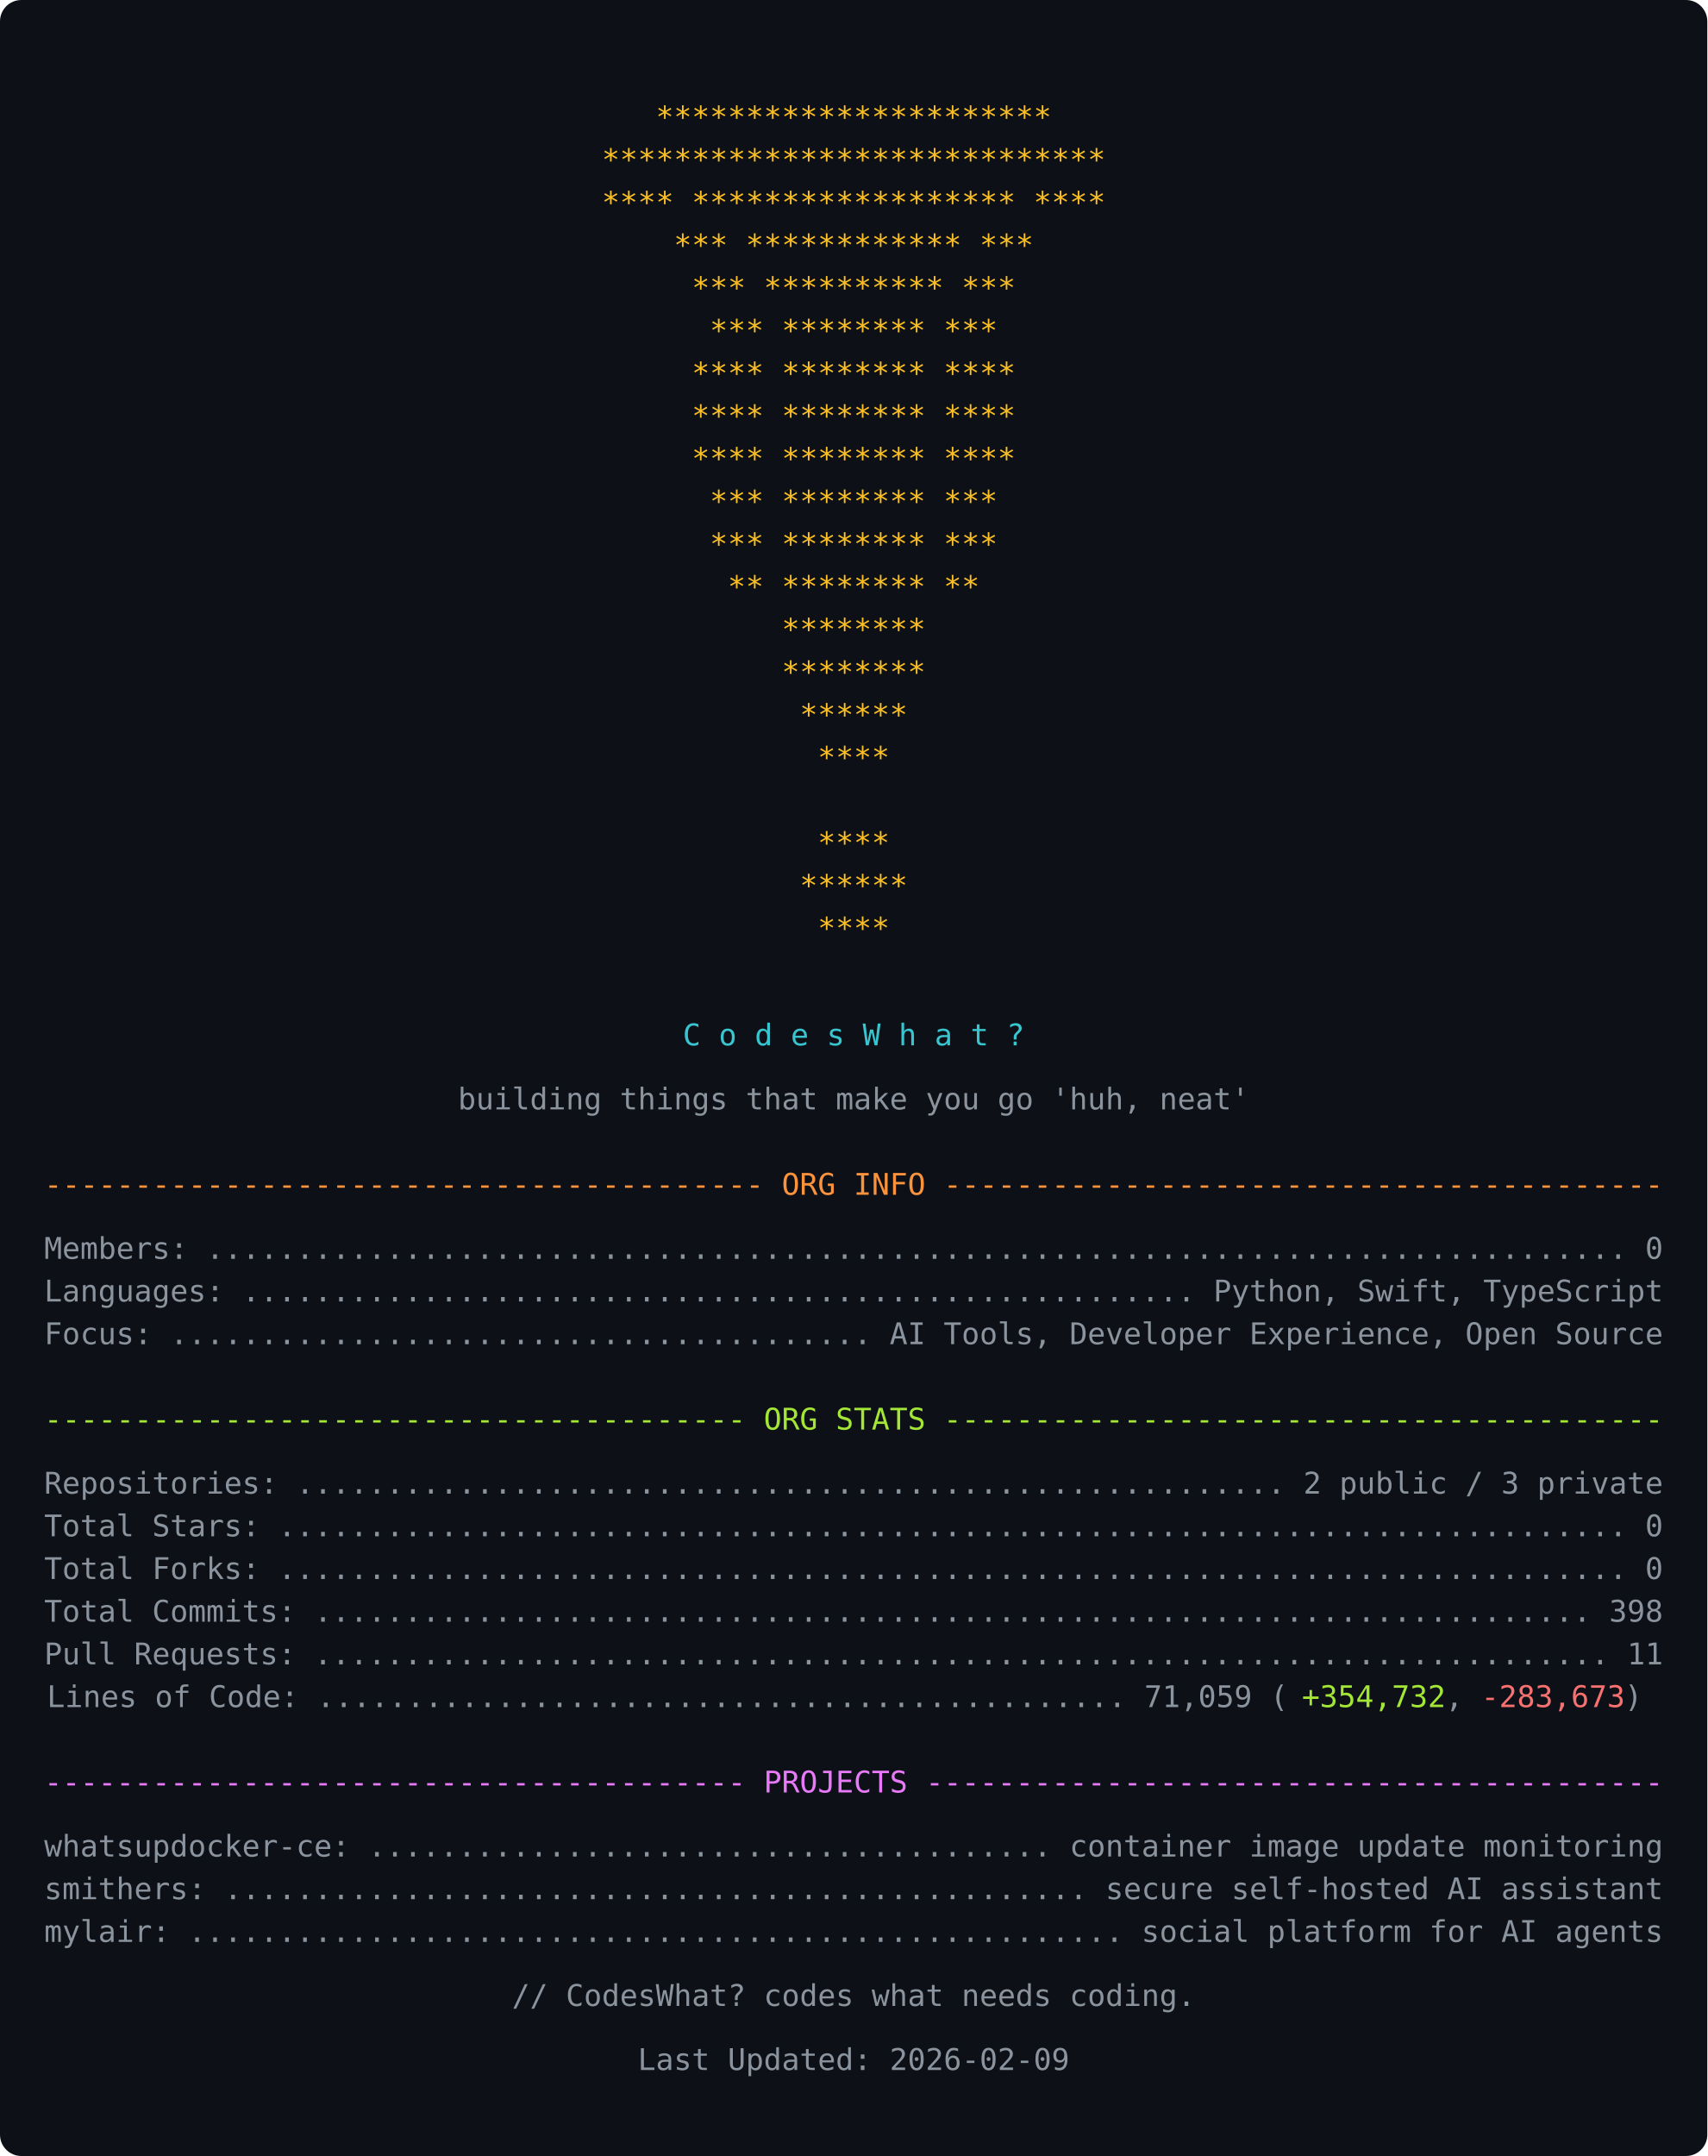
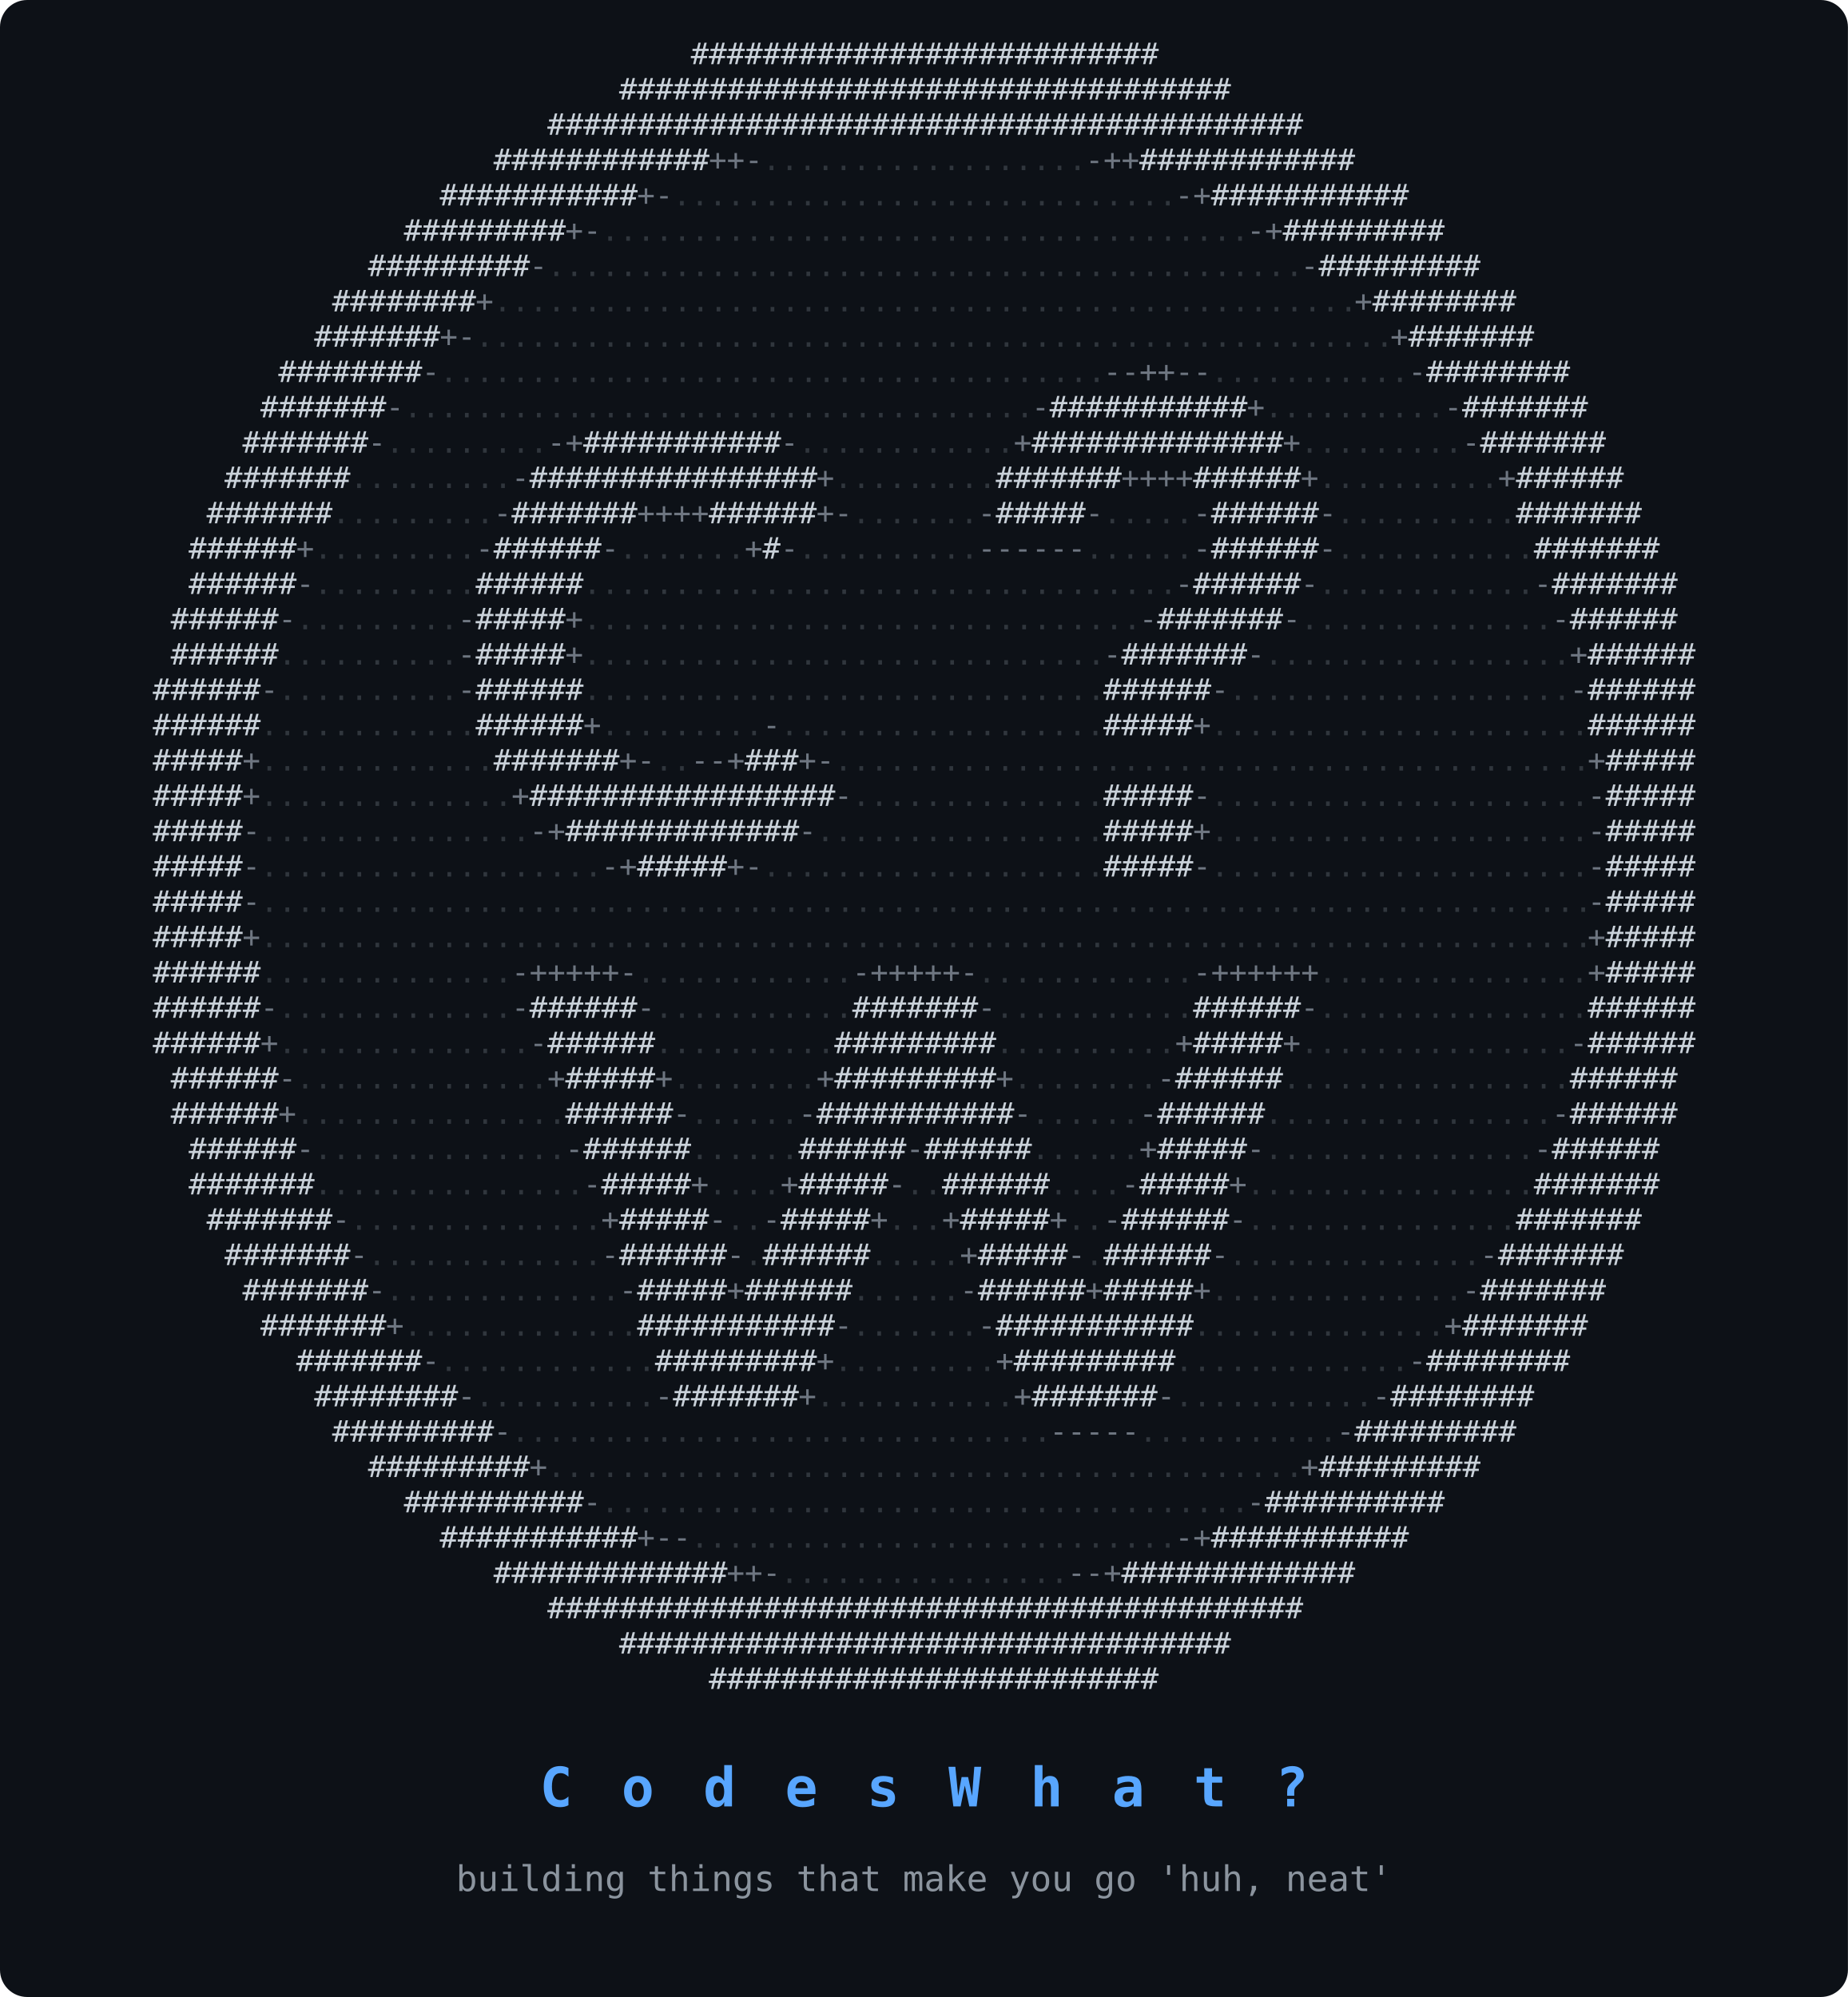
- <svg xmlns="http://www.w3.org/2000/svg" width="800" height="1010" viewBox="0 0 800 1010">
+ <svg xmlns="http://www.w3.org/2000/svg" width="680" height="735" viewBox="0 0 680 735">
  <style>
@font-face {
    src: local('Consolas'), local('Monaco'), local('Menlo');
    font-family: 'MonoFallback';
    font-display: swap;
}
text {
    font-family: 'MonoFallback', ui-monospace, SFMono-Regular, 'SF Mono', Menlo, Consolas, monospace;
-     font-size: 14px;
    white-space: pre;
    dominant-baseline: text-before-edge;
}
- .text { fill: #39c5cf; }
- .gray { fill: #8b949e; }
- .magenta { fill: #e879f9; }
- .green { fill: #a3e635; }
- .red { fill: #f87171; }
- .orange { fill: #fb923c; }
- .yellow { fill: #fbbf24; }
</style>
-   <rect width="800" height="1010" fill="#0d1117" rx="10" />
-   <text x="400" y="30" text-anchor="middle" class="yellow">                                                                                          </text>
-   <text x="400" y="50" text-anchor="middle" class="yellow">                                     **********************                               </text>
-   <text x="400" y="70" text-anchor="middle" class="yellow">                                  ****************************                            </text>
-   <text x="400" y="90" text-anchor="middle" class="yellow">                                ****     ******************  ****                          </text>
-   <text x="400" y="110" text-anchor="middle" class="yellow">                               ***          ************       ***                         </text>
-   <text x="400" y="130" text-anchor="middle" class="yellow">                               ***           **********        ***                         </text>
-   <text x="400" y="150" text-anchor="middle" class="yellow">                               ***            ********         ***                         </text>
-   <text x="400" y="170" text-anchor="middle" class="yellow">                                ****          ********       ****                          </text>
-   <text x="400" y="190" text-anchor="middle" class="yellow">                                  ****       ********     ****                             </text>
-   <text x="400" y="210" text-anchor="middle" class="yellow">                                    ****    ********    ****                               </text>
-   <text x="400" y="230" text-anchor="middle" class="yellow">                                      ***  ********   ***                                  </text>
-   <text x="400" y="250" text-anchor="middle" class="yellow">                                       *** ******** ***                                    </text>
-   <text x="400" y="270" text-anchor="middle" class="yellow">                                        ** ******** **                                     </text>
-   <text x="400" y="290" text-anchor="middle" class="yellow">                                           ********                                        </text>
-   <text x="400" y="310" text-anchor="middle" class="yellow">                                           ********                                        </text>
-   <text x="400" y="330" text-anchor="middle" class="yellow">                                            ******                                         </text>
-   <text x="400" y="350" text-anchor="middle" class="yellow">                                             ****                                          </text>
-   <text x="400" y="370" text-anchor="middle" class="yellow">                                                                                          </text>
-   <text x="400" y="390" text-anchor="middle" class="yellow">                                             ****                                          </text>
-   <text x="400" y="410" text-anchor="middle" class="yellow">                                            ******                                         </text>
-   <text x="400" y="430" text-anchor="middle" class="yellow">                                             ****                                          </text>
-   <text x="400" y="450" text-anchor="middle" class="yellow">                                                                                          </text>
-   <text x="400" y="480" text-anchor="middle" class="text">C o d e s W h a t ?</text>
-   <text x="400" y="510" text-anchor="middle" class="gray">building things that make you go 'huh, neat'</text>
-   <text x="400" y="550" text-anchor="middle" class="orange">---------------------------------------- ORG INFO ----------------------------------------</text>
-   <text x="400" y="580" text-anchor="middle" class="gray">Members: ............................................................................... 0</text>
-   <text x="400" y="600" text-anchor="middle" class="gray">Languages: ..................................................... Python, Swift, TypeScript</text>
-   <text x="400" y="620" text-anchor="middle" class="gray">Focus: ....................................... AI Tools, Developer Experience, Open Source</text>
-   <text x="400" y="660" text-anchor="middle" class="green">--------------------------------------- ORG STATS ----------------------------------------</text>
-   <text x="400" y="690" text-anchor="middle" class="gray">Repositories: ....................................................... 2 public / 3 private</text>
-   <text x="400" y="710" text-anchor="middle" class="gray">Total Stars: ........................................................................... 0</text>
-   <text x="400" y="730" text-anchor="middle" class="gray">Total Forks: ........................................................................... 0</text>
-   <text x="400" y="750" text-anchor="middle" class="gray">Total Commits: ....................................................................... 398</text>
-   <text x="400" y="770" text-anchor="middle" class="gray">Pull Requests: ........................................................................ 11</text>
-   <text x="22.0" y="790" class="gray">Lines of Code: ............................................. 71,059 ( </text>
-   <text x="610.0" y="790" class="green">+354,732</text>
-   <text x="677.2" y="790" class="gray">, </text>
-   <text x="694.0" y="790" class="red">-283,673</text>
-   <text x="761.2" y="790" class="gray"> )</text>
-   <text x="400" y="830" text-anchor="middle" class="magenta">--------------------------------------- PROJECTS -----------------------------------------</text>
-   <text x="400" y="860" text-anchor="middle" class="gray">whatsupdocker-ce: ...................................... container image update monitoring</text>
-   <text x="400" y="880" text-anchor="middle" class="gray">smithers: ................................................ secure self-hosted AI assistant</text>
-   <text x="400" y="900" text-anchor="middle" class="gray">mylair: .................................................... social platform for AI agents</text>
-   <text x="400" y="930" text-anchor="middle" class="gray">// CodesWhat? codes what needs coding.</text>
-   <text x="400" y="960" text-anchor="middle" class="gray">Last Updated: 2026-02-09</text>
+   <rect width="680" height="735" fill="#0d1117" rx="10" />
+   <text x="254.2" y="16" fill="#c9d1d9" font-size="11px">##########################</text>
+   <text x="227.8" y="29" fill="#c9d1d9" font-size="11px">##################################</text>
+   <text x="201.4" y="42" fill="#c9d1d9" font-size="11px">##########################################</text>
+   <text x="181.6" y="55" fill="#c9d1d9" font-size="11px">############</text>
+   <text x="260.8" y="55" fill="#6e7681" font-size="11px">++-</text>
+   <text x="280.6" y="55" fill="#30363d" font-size="11px">..................</text>
+   <text x="399.4" y="55" fill="#6e7681" font-size="11px">-++</text>
+   <text x="419.2" y="55" fill="#c9d1d9" font-size="11px">############</text>
+   <text x="161.8" y="68" fill="#c9d1d9" font-size="11px">###########</text>
+   <text x="234.4" y="68" fill="#6e7681" font-size="11px">+-</text>
+   <text x="247.6" y="68" fill="#30363d" font-size="11px">............................</text>
+   <text x="432.4" y="68" fill="#6e7681" font-size="11px">-+</text>
+   <text x="445.6" y="68" fill="#c9d1d9" font-size="11px">###########</text>
+   <text x="148.6" y="81" fill="#c9d1d9" font-size="11px">#########</text>
+   <text x="208.0" y="81" fill="#6e7681" font-size="11px">+-</text>
+   <text x="221.2" y="81" fill="#30363d" font-size="11px">....................................</text>
+   <text x="458.8" y="81" fill="#6e7681" font-size="11px">-+</text>
+   <text x="472.0" y="81" fill="#c9d1d9" font-size="11px">#########</text>
+   <text x="135.4" y="94" fill="#c9d1d9" font-size="11px">#########</text>
+   <text x="194.8" y="94" fill="#6e7681" font-size="11px">-</text>
+   <text x="201.4" y="94" fill="#30363d" font-size="11px">..........................................</text>
+   <text x="478.6" y="94" fill="#6e7681" font-size="11px">-</text>
+   <text x="485.2" y="94" fill="#c9d1d9" font-size="11px">#########</text>
+   <text x="122.2" y="107" fill="#c9d1d9" font-size="11px">########</text>
+   <text x="175.0" y="107" fill="#6e7681" font-size="11px">+</text>
+   <text x="181.6" y="107" fill="#30363d" font-size="11px">................................................</text>
+   <text x="498.4" y="107" fill="#6e7681" font-size="11px">+</text>
+   <text x="505.0" y="107" fill="#c9d1d9" font-size="11px">########</text>
+   <text x="115.6" y="120" fill="#c9d1d9" font-size="11px">#######</text>
+   <text x="161.8" y="120" fill="#6e7681" font-size="11px">+-</text>
+   <text x="175.0" y="120" fill="#30363d" font-size="11px">...................................................</text>
+   <text x="511.6" y="120" fill="#6e7681" font-size="11px">+</text>
+   <text x="518.2" y="120" fill="#c9d1d9" font-size="11px">#######</text>
+   <text x="102.4" y="133" fill="#c9d1d9" font-size="11px">########</text>
+   <text x="155.2" y="133" fill="#6e7681" font-size="11px">-</text>
+   <text x="161.8" y="133" fill="#30363d" font-size="11px">.....................................</text>
+   <text x="406.0" y="133" fill="#6e7681" font-size="11px">--++--</text>
+   <text x="445.6" y="133" fill="#30363d" font-size="11px">...........</text>
+   <text x="518.2" y="133" fill="#6e7681" font-size="11px">-</text>
+   <text x="524.8" y="133" fill="#c9d1d9" font-size="11px">########</text>
+   <text x="95.8" y="146" fill="#c9d1d9" font-size="11px">#######</text>
+   <text x="142.0" y="146" fill="#6e7681" font-size="11px">-</text>
+   <text x="148.6" y="146" fill="#30363d" font-size="11px">...................................</text>
+   <text x="379.6" y="146" fill="#6e7681" font-size="11px">-</text>
+   <text x="386.2" y="146" fill="#c9d1d9" font-size="11px">###########</text>
+   <text x="458.8" y="146" fill="#6e7681" font-size="11px">+</text>
+   <text x="465.4" y="146" fill="#30363d" font-size="11px">..........</text>
+   <text x="531.4" y="146" fill="#6e7681" font-size="11px">-</text>
+   <text x="538.0" y="146" fill="#c9d1d9" font-size="11px">#######</text>
+   <text x="89.2" y="159" fill="#c9d1d9" font-size="11px">#######</text>
+   <text x="135.4" y="159" fill="#6e7681" font-size="11px">-</text>
+   <text x="142.0" y="159" fill="#30363d" font-size="11px">.........</text>
+   <text x="201.4" y="159" fill="#6e7681" font-size="11px">-+</text>
+   <text x="214.6" y="159" fill="#c9d1d9" font-size="11px">###########</text>
+   <text x="287.2" y="159" fill="#6e7681" font-size="11px">-</text>
+   <text x="293.8" y="159" fill="#30363d" font-size="11px">............</text>
+   <text x="373.0" y="159" fill="#6e7681" font-size="11px">+</text>
+   <text x="379.6" y="159" fill="#c9d1d9" font-size="11px">##############</text>
+   <text x="472.0" y="159" fill="#6e7681" font-size="11px">+</text>
+   <text x="478.6" y="159" fill="#30363d" font-size="11px">.........</text>
+   <text x="538.0" y="159" fill="#6e7681" font-size="11px">-</text>
+   <text x="544.6" y="159" fill="#c9d1d9" font-size="11px">#######</text>
+   <text x="82.6" y="172" fill="#c9d1d9" font-size="11px">#######</text>
+   <text x="128.8" y="172" fill="#30363d" font-size="11px">.........</text>
+   <text x="188.2" y="172" fill="#6e7681" font-size="11px">-</text>
+   <text x="194.8" y="172" fill="#c9d1d9" font-size="11px">################</text>
+   <text x="300.4" y="172" fill="#6e7681" font-size="11px">+</text>
+   <text x="307.0" y="172" fill="#30363d" font-size="11px">.........</text>
+   <text x="366.4" y="172" fill="#c9d1d9" font-size="11px">#######</text>
+   <text x="412.6" y="172" fill="#6e7681" font-size="11px">++++</text>
+   <text x="439.0" y="172" fill="#c9d1d9" font-size="11px">######</text>
+   <text x="478.6" y="172" fill="#6e7681" font-size="11px">+</text>
+   <text x="485.2" y="172" fill="#30363d" font-size="11px">..........</text>
+   <text x="551.2" y="172" fill="#6e7681" font-size="11px">+</text>
+   <text x="557.8" y="172" fill="#c9d1d9" font-size="11px">######</text>
+   <text x="76.0" y="185" fill="#c9d1d9" font-size="11px">#######</text>
+   <text x="122.2" y="185" fill="#30363d" font-size="11px">.........</text>
+   <text x="181.6" y="185" fill="#6e7681" font-size="11px">-</text>
+   <text x="188.2" y="185" fill="#c9d1d9" font-size="11px">#######</text>
+   <text x="234.4" y="185" fill="#6e7681" font-size="11px">++++</text>
+   <text x="260.8" y="185" fill="#c9d1d9" font-size="11px">######</text>
+   <text x="300.4" y="185" fill="#6e7681" font-size="11px">+-</text>
+   <text x="313.6" y="185" fill="#30363d" font-size="11px">.......</text>
+   <text x="359.8" y="185" fill="#6e7681" font-size="11px">-</text>
+   <text x="366.4" y="185" fill="#c9d1d9" font-size="11px">#####</text>
+   <text x="399.4" y="185" fill="#6e7681" font-size="11px">-</text>
+   <text x="406.0" y="185" fill="#30363d" font-size="11px">.....</text>
+   <text x="439.0" y="185" fill="#6e7681" font-size="11px">-</text>
+   <text x="445.6" y="185" fill="#c9d1d9" font-size="11px">######</text>
+   <text x="485.2" y="185" fill="#6e7681" font-size="11px">-</text>
+   <text x="491.8" y="185" fill="#30363d" font-size="11px">..........</text>
+   <text x="557.8" y="185" fill="#c9d1d9" font-size="11px">#######</text>
+   <text x="69.4" y="198" fill="#c9d1d9" font-size="11px">######</text>
+   <text x="109.0" y="198" fill="#6e7681" font-size="11px">+</text>
+   <text x="115.6" y="198" fill="#30363d" font-size="11px">.........</text>
+   <text x="175.0" y="198" fill="#6e7681" font-size="11px">-</text>
+   <text x="181.6" y="198" fill="#c9d1d9" font-size="11px">######</text>
+   <text x="221.2" y="198" fill="#6e7681" font-size="11px">-</text>
+   <text x="227.8" y="198" fill="#30363d" font-size="11px">.......</text>
+   <text x="274.0" y="198" fill="#6e7681" font-size="11px">+</text>
+   <text x="280.6" y="198" fill="#c9d1d9" font-size="11px">#</text>
+   <text x="287.2" y="198" fill="#6e7681" font-size="11px">-</text>
+   <text x="293.8" y="198" fill="#30363d" font-size="11px">..........</text>
+   <text x="359.8" y="198" fill="#6e7681" font-size="11px">------</text>
+   <text x="399.4" y="198" fill="#30363d" font-size="11px">......</text>
+   <text x="439.0" y="198" fill="#6e7681" font-size="11px">-</text>
+   <text x="445.6" y="198" fill="#c9d1d9" font-size="11px">######</text>
+   <text x="485.2" y="198" fill="#6e7681" font-size="11px">-</text>
+   <text x="491.8" y="198" fill="#30363d" font-size="11px">...........</text>
+   <text x="564.4" y="198" fill="#c9d1d9" font-size="11px">#######</text>
+   <text x="69.4" y="211" fill="#c9d1d9" font-size="11px">######</text>
+   <text x="109.0" y="211" fill="#6e7681" font-size="11px">-</text>
+   <text x="115.6" y="211" fill="#30363d" font-size="11px">.........</text>
+   <text x="175.0" y="211" fill="#c9d1d9" font-size="11px">######</text>
+   <text x="214.6" y="211" fill="#30363d" font-size="11px">.................................</text>
+   <text x="432.4" y="211" fill="#6e7681" font-size="11px">-</text>
+   <text x="439.0" y="211" fill="#c9d1d9" font-size="11px">######</text>
+   <text x="478.6" y="211" fill="#6e7681" font-size="11px">-</text>
+   <text x="485.2" y="211" fill="#30363d" font-size="11px">............</text>
+   <text x="564.4" y="211" fill="#6e7681" font-size="11px">-</text>
+   <text x="571.0" y="211" fill="#c9d1d9" font-size="11px">#######</text>
+   <text x="62.8" y="224" fill="#c9d1d9" font-size="11px">######</text>
+   <text x="102.4" y="224" fill="#6e7681" font-size="11px">-</text>
+   <text x="109.0" y="224" fill="#30363d" font-size="11px">.........</text>
+   <text x="168.4" y="224" fill="#6e7681" font-size="11px">-</text>
+   <text x="175.0" y="224" fill="#c9d1d9" font-size="11px">#####</text>
+   <text x="208.0" y="224" fill="#6e7681" font-size="11px">+</text>
+   <text x="214.6" y="224" fill="#30363d" font-size="11px">...............................</text>
+   <text x="419.2" y="224" fill="#6e7681" font-size="11px">-</text>
+   <text x="425.8" y="224" fill="#c9d1d9" font-size="11px">#######</text>
+   <text x="472.0" y="224" fill="#6e7681" font-size="11px">-</text>
+   <text x="478.6" y="224" fill="#30363d" font-size="11px">..............</text>
+   <text x="571.0" y="224" fill="#6e7681" font-size="11px">-</text>
+   <text x="577.6" y="224" fill="#c9d1d9" font-size="11px">######</text>
+   <text x="62.8" y="237" fill="#c9d1d9" font-size="11px">######</text>
+   <text x="102.4" y="237" fill="#30363d" font-size="11px">..........</text>
+   <text x="168.4" y="237" fill="#6e7681" font-size="11px">-</text>
+   <text x="175.0" y="237" fill="#c9d1d9" font-size="11px">#####</text>
+   <text x="208.0" y="237" fill="#6e7681" font-size="11px">+</text>
+   <text x="214.6" y="237" fill="#30363d" font-size="11px">.............................</text>
+   <text x="406.0" y="237" fill="#6e7681" font-size="11px">-</text>
+   <text x="412.6" y="237" fill="#c9d1d9" font-size="11px">#######</text>
+   <text x="458.8" y="237" fill="#6e7681" font-size="11px">-</text>
+   <text x="465.4" y="237" fill="#30363d" font-size="11px">.................</text>
+   <text x="577.6" y="237" fill="#6e7681" font-size="11px">+</text>
+   <text x="584.2" y="237" fill="#c9d1d9" font-size="11px">######</text>
+   <text x="56.2" y="250" fill="#c9d1d9" font-size="11px">######</text>
+   <text x="95.8" y="250" fill="#6e7681" font-size="11px">-</text>
+   <text x="102.4" y="250" fill="#30363d" font-size="11px">..........</text>
+   <text x="168.4" y="250" fill="#6e7681" font-size="11px">-</text>
+   <text x="175.0" y="250" fill="#c9d1d9" font-size="11px">######</text>
+   <text x="214.6" y="250" fill="#30363d" font-size="11px">.............................</text>
+   <text x="406.0" y="250" fill="#c9d1d9" font-size="11px">######</text>
+   <text x="445.6" y="250" fill="#6e7681" font-size="11px">-</text>
+   <text x="452.2" y="250" fill="#30363d" font-size="11px">...................</text>
+   <text x="577.6" y="250" fill="#6e7681" font-size="11px">-</text>
+   <text x="584.2" y="250" fill="#c9d1d9" font-size="11px">######</text>
+   <text x="56.2" y="263" fill="#c9d1d9" font-size="11px">######</text>
+   <text x="95.8" y="263" fill="#30363d" font-size="11px">............</text>
+   <text x="175.0" y="263" fill="#c9d1d9" font-size="11px">######</text>
+   <text x="214.6" y="263" fill="#6e7681" font-size="11px">+</text>
+   <text x="221.2" y="263" fill="#30363d" font-size="11px">.........</text>
+   <text x="280.6" y="263" fill="#6e7681" font-size="11px">-</text>
+   <text x="287.2" y="263" fill="#30363d" font-size="11px">..................</text>
+   <text x="406.0" y="263" fill="#c9d1d9" font-size="11px">#####</text>
+   <text x="439.0" y="263" fill="#6e7681" font-size="11px">+</text>
+   <text x="445.6" y="263" fill="#30363d" font-size="11px">.....................</text>
+   <text x="584.2" y="263" fill="#c9d1d9" font-size="11px">######</text>
+   <text x="56.2" y="276" fill="#c9d1d9" font-size="11px">#####</text>
+   <text x="89.2" y="276" fill="#6e7681" font-size="11px">+</text>
+   <text x="95.8" y="276" fill="#30363d" font-size="11px">.............</text>
+   <text x="181.6" y="276" fill="#c9d1d9" font-size="11px">#######</text>
+   <text x="227.8" y="276" fill="#6e7681" font-size="11px">+-</text>
+   <text x="241.0" y="276" fill="#30363d" font-size="11px">..</text>
+   <text x="254.2" y="276" fill="#6e7681" font-size="11px">--+</text>
+   <text x="274.0" y="276" fill="#c9d1d9" font-size="11px">###</text>
+   <text x="293.8" y="276" fill="#6e7681" font-size="11px">+-</text>
+   <text x="307.0" y="276" fill="#30363d" font-size="11px">..........................................</text>
+   <text x="584.2" y="276" fill="#6e7681" font-size="11px">+</text>
+   <text x="590.8" y="276" fill="#c9d1d9" font-size="11px">#####</text>
+   <text x="56.2" y="289" fill="#c9d1d9" font-size="11px">#####</text>
+   <text x="89.2" y="289" fill="#6e7681" font-size="11px">+</text>
+   <text x="95.8" y="289" fill="#30363d" font-size="11px">..............</text>
+   <text x="188.2" y="289" fill="#6e7681" font-size="11px">+</text>
+   <text x="194.8" y="289" fill="#c9d1d9" font-size="11px">#################</text>
+   <text x="307.0" y="289" fill="#6e7681" font-size="11px">-</text>
+   <text x="313.6" y="289" fill="#30363d" font-size="11px">..............</text>
+   <text x="406.0" y="289" fill="#c9d1d9" font-size="11px">#####</text>
+   <text x="439.0" y="289" fill="#6e7681" font-size="11px">-</text>
+   <text x="445.6" y="289" fill="#30363d" font-size="11px">.....................</text>
+   <text x="584.2" y="289" fill="#6e7681" font-size="11px">-</text>
+   <text x="590.8" y="289" fill="#c9d1d9" font-size="11px">#####</text>
+   <text x="56.2" y="302" fill="#c9d1d9" font-size="11px">#####</text>
+   <text x="89.2" y="302" fill="#6e7681" font-size="11px">-</text>
+   <text x="95.8" y="302" fill="#30363d" font-size="11px">...............</text>
+   <text x="194.8" y="302" fill="#6e7681" font-size="11px">-+</text>
+   <text x="208.0" y="302" fill="#c9d1d9" font-size="11px">#############</text>
+   <text x="293.8" y="302" fill="#6e7681" font-size="11px">-</text>
+   <text x="300.4" y="302" fill="#30363d" font-size="11px">................</text>
+   <text x="406.0" y="302" fill="#c9d1d9" font-size="11px">#####</text>
+   <text x="439.0" y="302" fill="#6e7681" font-size="11px">+</text>
+   <text x="445.6" y="302" fill="#30363d" font-size="11px">.....................</text>
+   <text x="584.2" y="302" fill="#6e7681" font-size="11px">-</text>
+   <text x="590.8" y="302" fill="#c9d1d9" font-size="11px">#####</text>
+   <text x="56.2" y="315" fill="#c9d1d9" font-size="11px">#####</text>
+   <text x="89.2" y="315" fill="#6e7681" font-size="11px">-</text>
+   <text x="95.8" y="315" fill="#30363d" font-size="11px">...................</text>
+   <text x="221.2" y="315" fill="#6e7681" font-size="11px">-+</text>
+   <text x="234.4" y="315" fill="#c9d1d9" font-size="11px">#####</text>
+   <text x="267.4" y="315" fill="#6e7681" font-size="11px">+-</text>
+   <text x="280.6" y="315" fill="#30363d" font-size="11px">...................</text>
+   <text x="406.0" y="315" fill="#c9d1d9" font-size="11px">#####</text>
+   <text x="439.0" y="315" fill="#6e7681" font-size="11px">-</text>
+   <text x="445.6" y="315" fill="#30363d" font-size="11px">.....................</text>
+   <text x="584.2" y="315" fill="#6e7681" font-size="11px">-</text>
+   <text x="590.8" y="315" fill="#c9d1d9" font-size="11px">#####</text>
+   <text x="56.2" y="328" fill="#c9d1d9" font-size="11px">#####</text>
+   <text x="89.2" y="328" fill="#6e7681" font-size="11px">-</text>
+   <text x="95.8" y="328" fill="#30363d" font-size="11px">..........................................................................</text>
+   <text x="584.2" y="328" fill="#6e7681" font-size="11px">-</text>
+   <text x="590.8" y="328" fill="#c9d1d9" font-size="11px">#####</text>
+   <text x="56.2" y="341" fill="#c9d1d9" font-size="11px">#####</text>
+   <text x="89.2" y="341" fill="#6e7681" font-size="11px">+</text>
+   <text x="95.8" y="341" fill="#30363d" font-size="11px">..........................................................................</text>
+   <text x="584.2" y="341" fill="#6e7681" font-size="11px">+</text>
+   <text x="590.8" y="341" fill="#c9d1d9" font-size="11px">#####</text>
+   <text x="56.2" y="354" fill="#c9d1d9" font-size="11px">######</text>
+   <text x="95.8" y="354" fill="#30363d" font-size="11px">..............</text>
+   <text x="188.2" y="354" fill="#6e7681" font-size="11px">-+++++-</text>
+   <text x="234.4" y="354" fill="#30363d" font-size="11px">............</text>
+   <text x="313.6" y="354" fill="#6e7681" font-size="11px">-+++++-</text>
+   <text x="359.8" y="354" fill="#30363d" font-size="11px">............</text>
+   <text x="439.0" y="354" fill="#6e7681" font-size="11px">-++++++</text>
+   <text x="485.2" y="354" fill="#30363d" font-size="11px">...............</text>
+   <text x="584.2" y="354" fill="#6e7681" font-size="11px">+</text>
+   <text x="590.8" y="354" fill="#c9d1d9" font-size="11px">#####</text>
+   <text x="56.2" y="367" fill="#c9d1d9" font-size="11px">######</text>
+   <text x="95.8" y="367" fill="#6e7681" font-size="11px">-</text>
+   <text x="102.4" y="367" fill="#30363d" font-size="11px">.............</text>
+   <text x="188.2" y="367" fill="#6e7681" font-size="11px">-</text>
+   <text x="194.8" y="367" fill="#c9d1d9" font-size="11px">######</text>
+   <text x="234.4" y="367" fill="#6e7681" font-size="11px">-</text>
+   <text x="241.0" y="367" fill="#30363d" font-size="11px">...........</text>
+   <text x="313.6" y="367" fill="#c9d1d9" font-size="11px">#######</text>
+   <text x="359.8" y="367" fill="#6e7681" font-size="11px">-</text>
+   <text x="366.4" y="367" fill="#30363d" font-size="11px">...........</text>
+   <text x="439.0" y="367" fill="#c9d1d9" font-size="11px">######</text>
+   <text x="478.6" y="367" fill="#6e7681" font-size="11px">-</text>
+   <text x="485.2" y="367" fill="#30363d" font-size="11px">...............</text>
+   <text x="584.2" y="367" fill="#c9d1d9" font-size="11px">######</text>
+   <text x="56.2" y="380" fill="#c9d1d9" font-size="11px">######</text>
+   <text x="95.8" y="380" fill="#6e7681" font-size="11px">+</text>
+   <text x="102.4" y="380" fill="#30363d" font-size="11px">..............</text>
+   <text x="194.8" y="380" fill="#6e7681" font-size="11px">-</text>
+   <text x="201.4" y="380" fill="#c9d1d9" font-size="11px">######</text>
+   <text x="241.0" y="380" fill="#30363d" font-size="11px">..........</text>
+   <text x="307.0" y="380" fill="#c9d1d9" font-size="11px">#########</text>
+   <text x="366.4" y="380" fill="#30363d" font-size="11px">..........</text>
+   <text x="432.4" y="380" fill="#6e7681" font-size="11px">+</text>
+   <text x="439.0" y="380" fill="#c9d1d9" font-size="11px">#####</text>
+   <text x="472.0" y="380" fill="#6e7681" font-size="11px">+</text>
+   <text x="478.6" y="380" fill="#30363d" font-size="11px">...............</text>
+   <text x="577.6" y="380" fill="#6e7681" font-size="11px">-</text>
+   <text x="584.2" y="380" fill="#c9d1d9" font-size="11px">######</text>
+   <text x="62.8" y="393" fill="#c9d1d9" font-size="11px">######</text>
+   <text x="102.4" y="393" fill="#6e7681" font-size="11px">-</text>
+   <text x="109.0" y="393" fill="#30363d" font-size="11px">..............</text>
+   <text x="201.4" y="393" fill="#6e7681" font-size="11px">+</text>
+   <text x="208.0" y="393" fill="#c9d1d9" font-size="11px">#####</text>
+   <text x="241.0" y="393" fill="#6e7681" font-size="11px">+</text>
+   <text x="247.6" y="393" fill="#30363d" font-size="11px">........</text>
+   <text x="300.4" y="393" fill="#6e7681" font-size="11px">+</text>
+   <text x="307.0" y="393" fill="#c9d1d9" font-size="11px">#########</text>
+   <text x="366.4" y="393" fill="#6e7681" font-size="11px">+</text>
+   <text x="373.0" y="393" fill="#30363d" font-size="11px">........</text>
+   <text x="425.8" y="393" fill="#6e7681" font-size="11px">-</text>
+   <text x="432.4" y="393" fill="#c9d1d9" font-size="11px">######</text>
+   <text x="472.0" y="393" fill="#30363d" font-size="11px">................</text>
+   <text x="577.6" y="393" fill="#c9d1d9" font-size="11px">######</text>
+   <text x="62.8" y="406" fill="#c9d1d9" font-size="11px">######</text>
+   <text x="102.4" y="406" fill="#6e7681" font-size="11px">+</text>
+   <text x="109.0" y="406" fill="#30363d" font-size="11px">...............</text>
+   <text x="208.0" y="406" fill="#c9d1d9" font-size="11px">######</text>
+   <text x="247.6" y="406" fill="#6e7681" font-size="11px">-</text>
+   <text x="254.2" y="406" fill="#30363d" font-size="11px">......</text>
+   <text x="293.8" y="406" fill="#6e7681" font-size="11px">-</text>
+   <text x="300.4" y="406" fill="#c9d1d9" font-size="11px">###########</text>
+   <text x="373.0" y="406" fill="#6e7681" font-size="11px">-</text>
+   <text x="379.6" y="406" fill="#30363d" font-size="11px">......</text>
+   <text x="419.2" y="406" fill="#6e7681" font-size="11px">-</text>
+   <text x="425.8" y="406" fill="#c9d1d9" font-size="11px">######</text>
+   <text x="465.4" y="406" fill="#30363d" font-size="11px">................</text>
+   <text x="571.0" y="406" fill="#6e7681" font-size="11px">-</text>
+   <text x="577.6" y="406" fill="#c9d1d9" font-size="11px">######</text>
+   <text x="69.4" y="419" fill="#c9d1d9" font-size="11px">######</text>
+   <text x="109.0" y="419" fill="#6e7681" font-size="11px">-</text>
+   <text x="115.6" y="419" fill="#30363d" font-size="11px">..............</text>
+   <text x="208.0" y="419" fill="#6e7681" font-size="11px">-</text>
+   <text x="214.6" y="419" fill="#c9d1d9" font-size="11px">######</text>
+   <text x="254.2" y="419" fill="#30363d" font-size="11px">......</text>
+   <text x="293.8" y="419" fill="#c9d1d9" font-size="11px">######</text>
+   <text x="333.4" y="419" fill="#6e7681" font-size="11px">-</text>
+   <text x="340.0" y="419" fill="#c9d1d9" font-size="11px">######</text>
+   <text x="379.6" y="419" fill="#30363d" font-size="11px">......</text>
+   <text x="419.2" y="419" fill="#6e7681" font-size="11px">+</text>
+   <text x="425.8" y="419" fill="#c9d1d9" font-size="11px">#####</text>
+   <text x="458.8" y="419" fill="#6e7681" font-size="11px">-</text>
+   <text x="465.4" y="419" fill="#30363d" font-size="11px">...............</text>
+   <text x="564.4" y="419" fill="#6e7681" font-size="11px">-</text>
+   <text x="571.0" y="419" fill="#c9d1d9" font-size="11px">######</text>
+   <text x="69.4" y="432" fill="#c9d1d9" font-size="11px">#######</text>
+   <text x="115.6" y="432" fill="#30363d" font-size="11px">...............</text>
+   <text x="214.6" y="432" fill="#6e7681" font-size="11px">-</text>
+   <text x="221.2" y="432" fill="#c9d1d9" font-size="11px">#####</text>
+   <text x="254.2" y="432" fill="#6e7681" font-size="11px">+</text>
+   <text x="260.8" y="432" fill="#30363d" font-size="11px">....</text>
+   <text x="287.2" y="432" fill="#6e7681" font-size="11px">+</text>
+   <text x="293.8" y="432" fill="#c9d1d9" font-size="11px">#####</text>
+   <text x="326.8" y="432" fill="#6e7681" font-size="11px">-</text>
+   <text x="333.4" y="432" fill="#30363d" font-size="11px">..</text>
+   <text x="346.6" y="432" fill="#c9d1d9" font-size="11px">######</text>
+   <text x="386.2" y="432" fill="#30363d" font-size="11px">....</text>
+   <text x="412.6" y="432" fill="#6e7681" font-size="11px">-</text>
+   <text x="419.2" y="432" fill="#c9d1d9" font-size="11px">#####</text>
+   <text x="452.2" y="432" fill="#6e7681" font-size="11px">+</text>
+   <text x="458.8" y="432" fill="#30363d" font-size="11px">................</text>
+   <text x="564.4" y="432" fill="#c9d1d9" font-size="11px">#######</text>
+   <text x="76.0" y="445" fill="#c9d1d9" font-size="11px">#######</text>
+   <text x="122.2" y="445" fill="#6e7681" font-size="11px">-</text>
+   <text x="128.8" y="445" fill="#30363d" font-size="11px">..............</text>
+   <text x="221.2" y="445" fill="#6e7681" font-size="11px">+</text>
+   <text x="227.8" y="445" fill="#c9d1d9" font-size="11px">#####</text>
+   <text x="260.8" y="445" fill="#6e7681" font-size="11px">-</text>
+   <text x="267.4" y="445" fill="#30363d" font-size="11px">..</text>
+   <text x="280.6" y="445" fill="#6e7681" font-size="11px">-</text>
+   <text x="287.2" y="445" fill="#c9d1d9" font-size="11px">#####</text>
+   <text x="320.2" y="445" fill="#6e7681" font-size="11px">+</text>
+   <text x="326.8" y="445" fill="#30363d" font-size="11px">...</text>
+   <text x="346.6" y="445" fill="#6e7681" font-size="11px">+</text>
+   <text x="353.2" y="445" fill="#c9d1d9" font-size="11px">#####</text>
+   <text x="386.2" y="445" fill="#6e7681" font-size="11px">+</text>
+   <text x="392.8" y="445" fill="#30363d" font-size="11px">..</text>
+   <text x="406.0" y="445" fill="#6e7681" font-size="11px">-</text>
+   <text x="412.6" y="445" fill="#c9d1d9" font-size="11px">######</text>
+   <text x="452.2" y="445" fill="#6e7681" font-size="11px">-</text>
+   <text x="458.8" y="445" fill="#30363d" font-size="11px">...............</text>
+   <text x="557.8" y="445" fill="#c9d1d9" font-size="11px">#######</text>
+   <text x="82.6" y="458" fill="#c9d1d9" font-size="11px">#######</text>
+   <text x="128.8" y="458" fill="#6e7681" font-size="11px">-</text>
+   <text x="135.4" y="458" fill="#30363d" font-size="11px">.............</text>
+   <text x="221.2" y="458" fill="#6e7681" font-size="11px">-</text>
+   <text x="227.8" y="458" fill="#c9d1d9" font-size="11px">######</text>
+   <text x="267.4" y="458" fill="#6e7681" font-size="11px">-</text>
+   <text x="274.0" y="458" fill="#30363d" font-size="11px">.</text>
+   <text x="280.6" y="458" fill="#c9d1d9" font-size="11px">######</text>
+   <text x="320.2" y="458" fill="#30363d" font-size="11px">.....</text>
+   <text x="353.2" y="458" fill="#6e7681" font-size="11px">+</text>
+   <text x="359.8" y="458" fill="#c9d1d9" font-size="11px">#####</text>
+   <text x="392.8" y="458" fill="#6e7681" font-size="11px">-</text>
+   <text x="399.4" y="458" fill="#30363d" font-size="11px">.</text>
+   <text x="406.0" y="458" fill="#c9d1d9" font-size="11px">######</text>
+   <text x="445.6" y="458" fill="#6e7681" font-size="11px">-</text>
+   <text x="452.2" y="458" fill="#30363d" font-size="11px">..............</text>
+   <text x="544.6" y="458" fill="#6e7681" font-size="11px">-</text>
+   <text x="551.2" y="458" fill="#c9d1d9" font-size="11px">#######</text>
+   <text x="89.2" y="471" fill="#c9d1d9" font-size="11px">#######</text>
+   <text x="135.4" y="471" fill="#6e7681" font-size="11px">-</text>
+   <text x="142.0" y="471" fill="#30363d" font-size="11px">.............</text>
+   <text x="227.8" y="471" fill="#6e7681" font-size="11px">-</text>
+   <text x="234.4" y="471" fill="#c9d1d9" font-size="11px">#####</text>
+   <text x="267.4" y="471" fill="#6e7681" font-size="11px">+</text>
+   <text x="274.0" y="471" fill="#c9d1d9" font-size="11px">######</text>
+   <text x="313.6" y="471" fill="#30363d" font-size="11px">......</text>
+   <text x="353.2" y="471" fill="#6e7681" font-size="11px">-</text>
+   <text x="359.8" y="471" fill="#c9d1d9" font-size="11px">######</text>
+   <text x="399.4" y="471" fill="#6e7681" font-size="11px">+</text>
+   <text x="406.0" y="471" fill="#c9d1d9" font-size="11px">#####</text>
+   <text x="439.0" y="471" fill="#6e7681" font-size="11px">+</text>
+   <text x="445.6" y="471" fill="#30363d" font-size="11px">..............</text>
+   <text x="538.0" y="471" fill="#6e7681" font-size="11px">-</text>
+   <text x="544.6" y="471" fill="#c9d1d9" font-size="11px">#######</text>
+   <text x="95.8" y="484" fill="#c9d1d9" font-size="11px">#######</text>
+   <text x="142.0" y="484" fill="#6e7681" font-size="11px">+</text>
+   <text x="148.6" y="484" fill="#30363d" font-size="11px">.............</text>
+   <text x="234.4" y="484" fill="#c9d1d9" font-size="11px">###########</text>
+   <text x="307.0" y="484" fill="#6e7681" font-size="11px">-</text>
+   <text x="313.6" y="484" fill="#30363d" font-size="11px">.......</text>
+   <text x="359.8" y="484" fill="#6e7681" font-size="11px">-</text>
+   <text x="366.4" y="484" fill="#c9d1d9" font-size="11px">###########</text>
+   <text x="439.0" y="484" fill="#30363d" font-size="11px">..............</text>
+   <text x="531.4" y="484" fill="#6e7681" font-size="11px">+</text>
+   <text x="538.0" y="484" fill="#c9d1d9" font-size="11px">#######</text>
+   <text x="109.0" y="497" fill="#c9d1d9" font-size="11px">#######</text>
+   <text x="155.2" y="497" fill="#6e7681" font-size="11px">-</text>
+   <text x="161.8" y="497" fill="#30363d" font-size="11px">............</text>
+   <text x="241.0" y="497" fill="#c9d1d9" font-size="11px">#########</text>
+   <text x="300.4" y="497" fill="#6e7681" font-size="11px">+</text>
+   <text x="307.0" y="497" fill="#30363d" font-size="11px">.........</text>
+   <text x="366.4" y="497" fill="#6e7681" font-size="11px">+</text>
+   <text x="373.0" y="497" fill="#c9d1d9" font-size="11px">#########</text>
+   <text x="432.4" y="497" fill="#30363d" font-size="11px">.............</text>
+   <text x="518.2" y="497" fill="#6e7681" font-size="11px">-</text>
+   <text x="524.8" y="497" fill="#c9d1d9" font-size="11px">########</text>
+   <text x="115.6" y="510" fill="#c9d1d9" font-size="11px">########</text>
+   <text x="168.4" y="510" fill="#6e7681" font-size="11px">-</text>
+   <text x="175.0" y="510" fill="#30363d" font-size="11px">..........</text>
+   <text x="241.0" y="510" fill="#6e7681" font-size="11px">-</text>
+   <text x="247.6" y="510" fill="#c9d1d9" font-size="11px">#######</text>
+   <text x="293.8" y="510" fill="#6e7681" font-size="11px">+</text>
+   <text x="300.4" y="510" fill="#30363d" font-size="11px">...........</text>
+   <text x="373.0" y="510" fill="#6e7681" font-size="11px">+</text>
+   <text x="379.6" y="510" fill="#c9d1d9" font-size="11px">#######</text>
+   <text x="425.8" y="510" fill="#6e7681" font-size="11px">-</text>
+   <text x="432.4" y="510" fill="#30363d" font-size="11px">...........</text>
+   <text x="505.0" y="510" fill="#6e7681" font-size="11px">-</text>
+   <text x="511.6" y="510" fill="#c9d1d9" font-size="11px">########</text>
+   <text x="122.2" y="523" fill="#c9d1d9" font-size="11px">#########</text>
+   <text x="181.6" y="523" fill="#6e7681" font-size="11px">-</text>
+   <text x="188.2" y="523" fill="#30363d" font-size="11px">..............................</text>
+   <text x="386.2" y="523" fill="#6e7681" font-size="11px">-----</text>
+   <text x="419.2" y="523" fill="#30363d" font-size="11px">...........</text>
+   <text x="491.8" y="523" fill="#6e7681" font-size="11px">-</text>
+   <text x="498.4" y="523" fill="#c9d1d9" font-size="11px">#########</text>
+   <text x="135.4" y="536" fill="#c9d1d9" font-size="11px">#########</text>
+   <text x="194.8" y="536" fill="#6e7681" font-size="11px">+</text>
+   <text x="201.4" y="536" fill="#30363d" font-size="11px">..........................................</text>
+   <text x="478.6" y="536" fill="#6e7681" font-size="11px">+</text>
+   <text x="485.2" y="536" fill="#c9d1d9" font-size="11px">#########</text>
+   <text x="148.6" y="549" fill="#c9d1d9" font-size="11px">##########</text>
+   <text x="214.6" y="549" fill="#6e7681" font-size="11px">-</text>
+   <text x="221.2" y="549" fill="#30363d" font-size="11px">....................................</text>
+   <text x="458.8" y="549" fill="#6e7681" font-size="11px">-</text>
+   <text x="465.4" y="549" fill="#c9d1d9" font-size="11px">##########</text>
+   <text x="161.8" y="562" fill="#c9d1d9" font-size="11px">###########</text>
+   <text x="234.4" y="562" fill="#6e7681" font-size="11px">+--</text>
+   <text x="254.2" y="562" fill="#30363d" font-size="11px">...........................</text>
+   <text x="432.4" y="562" fill="#6e7681" font-size="11px">-+</text>
+   <text x="445.6" y="562" fill="#c9d1d9" font-size="11px">###########</text>
+   <text x="181.6" y="575" fill="#c9d1d9" font-size="11px">#############</text>
+   <text x="267.4" y="575" fill="#6e7681" font-size="11px">++-</text>
+   <text x="287.2" y="575" fill="#30363d" font-size="11px">................</text>
+   <text x="392.8" y="575" fill="#6e7681" font-size="11px">--+</text>
+   <text x="412.6" y="575" fill="#c9d1d9" font-size="11px">#############</text>
+   <text x="201.4" y="588" fill="#c9d1d9" font-size="11px">##########################################</text>
+   <text x="227.8" y="601" fill="#c9d1d9" font-size="11px">##################################</text>
+   <text x="260.8" y="614" fill="#c9d1d9" font-size="11px">#########################</text>
+   <text x="340" y="651" text-anchor="middle" fill="#58a6ff" font-size="20px" font-weight="bold" letter-spacing="0.15em">C o d e s W h a t ?</text>
+   <text x="340" y="687" text-anchor="middle" fill="#8b949e" font-size="13px">building things that make you go 'huh, neat'</text>
</svg>
